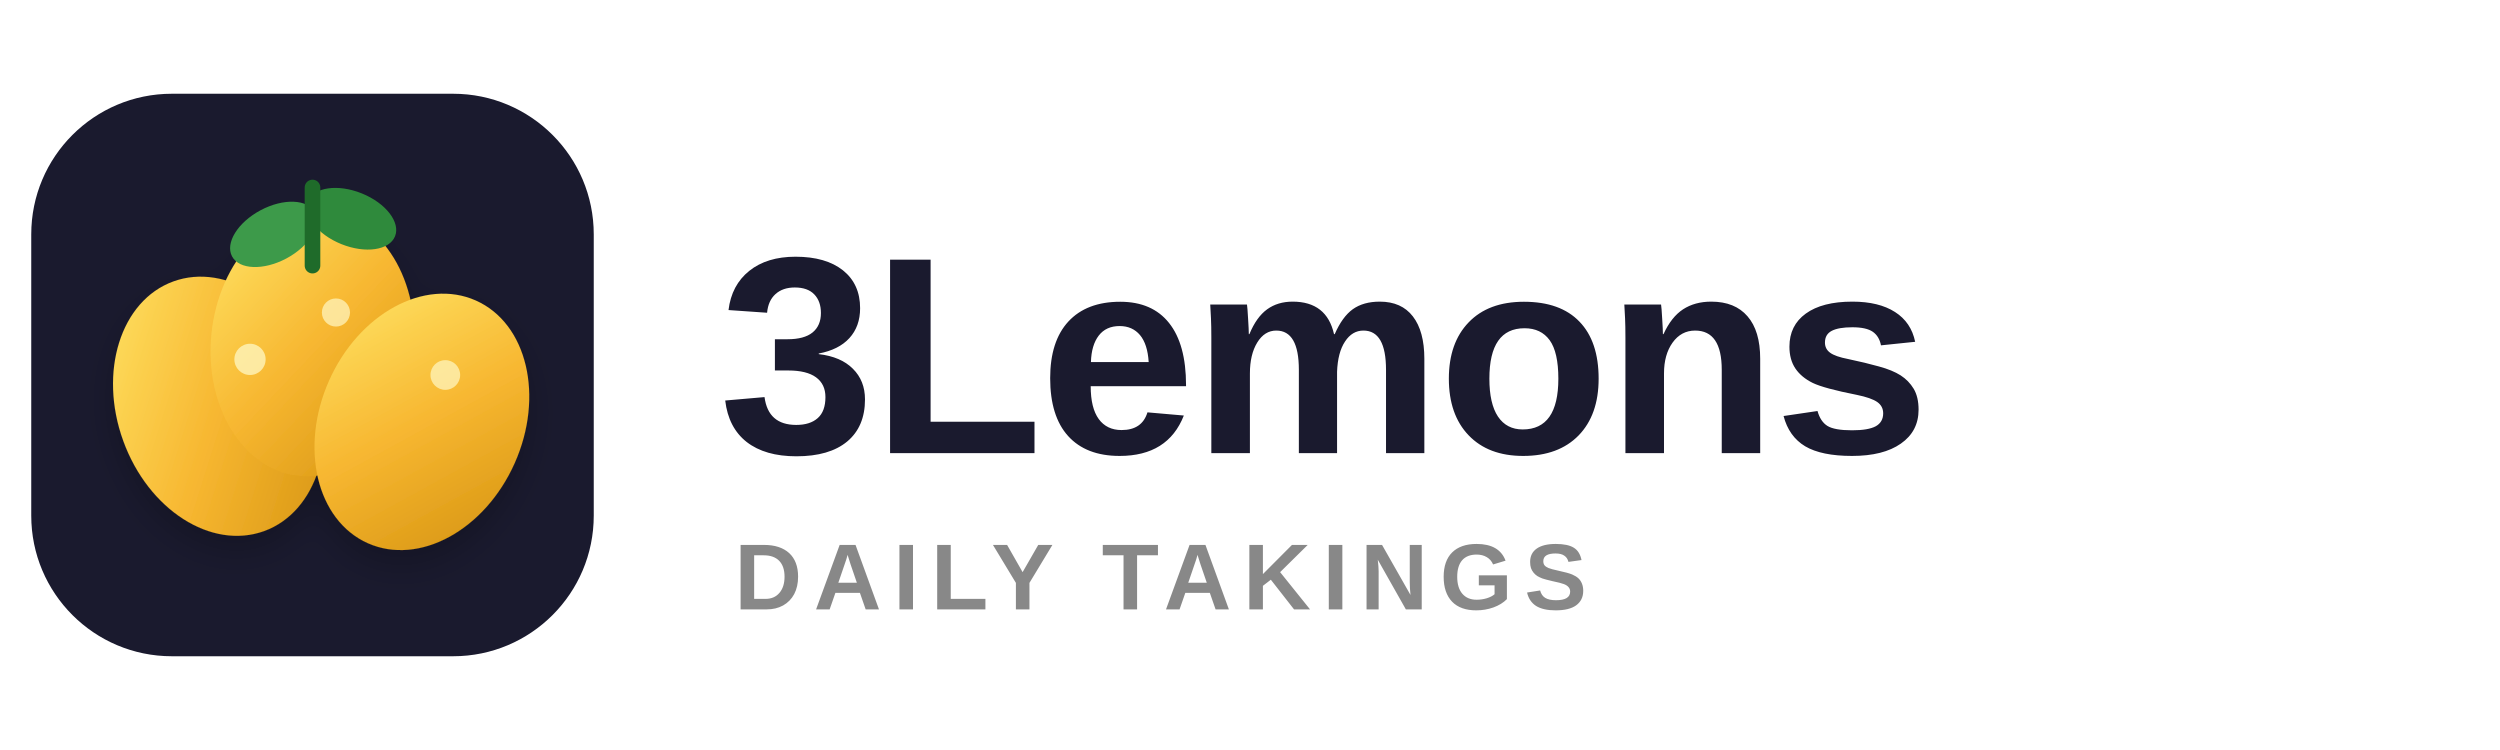
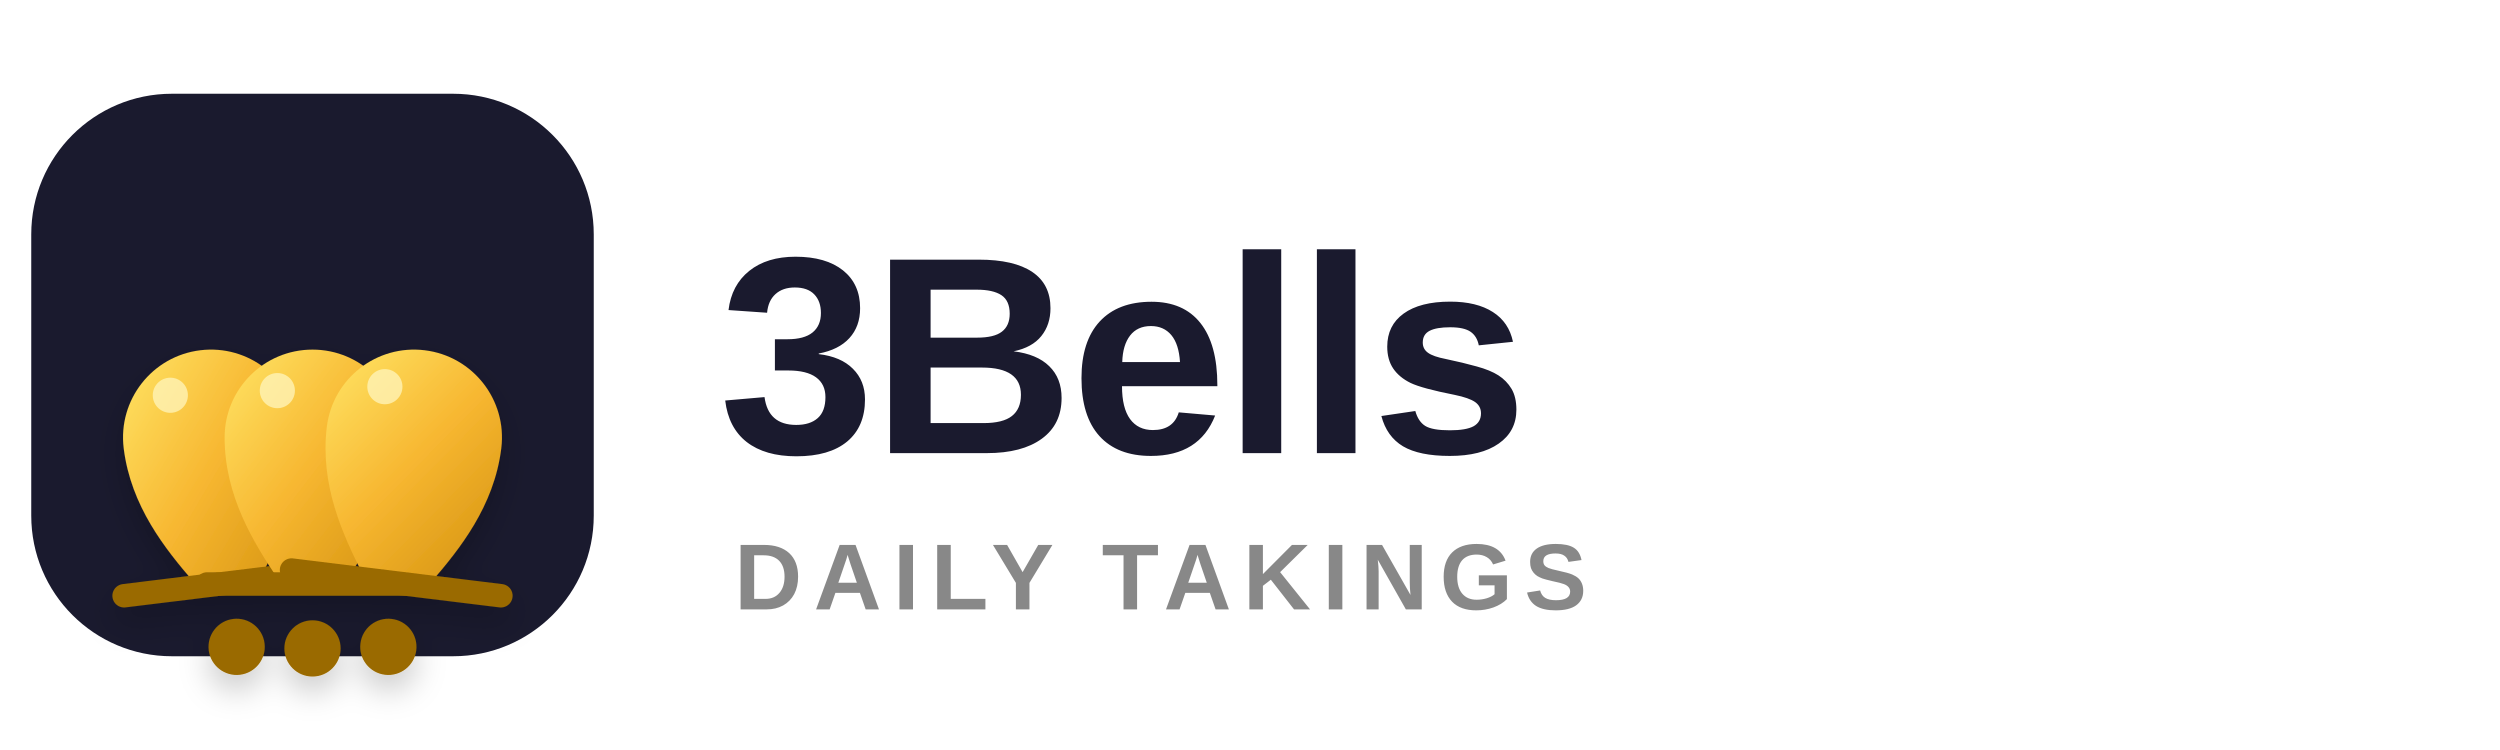
- <svg xmlns="http://www.w3.org/2000/svg" viewBox="0 0 320 96" role="img" aria-label="3Lemons">
+ <svg xmlns="http://www.w3.org/2000/svg" viewBox="0 0 320 96" role="img" aria-label="3Bells">
  <defs>
-     <linearGradient id="lemonGrad" x1="0%" y1="0%" x2="100%" y2="100%">
+     <linearGradient id="bellGrad" x1="0%" y1="0%" x2="100%" y2="100%">
      <stop offset="0%" stop-color="#ffe566" />
      <stop offset="50%" stop-color="#f7b731" />
      <stop offset="100%" stop-color="#d4920f" />
    </linearGradient>
    <filter id="soft" x="-15%" y="-15%" width="130%" height="130%">
      <feDropShadow dx="0" dy="2" stdDeviation="2" flood-opacity="0.2" />
    </filter>
+     <g id="bell">
+       <path d="M-7.5 0 a7.5 7.5 0 0 1 15 0 c0 5 -2.5 9 -4.5 12 h-6 c-2 -3 -4.5 -7 -4.5 -12 Z" fill="url(#bellGrad)" />
+       <path d="M-9 12.5 h18" stroke="#9a6a00" stroke-width="2" stroke-linecap="round" />
+       <circle cx="0" cy="18" r="2.4" fill="#9a6a00" />
+       <circle cx="-3" cy="-4" r="1.5" fill="#fff8c4" opacity="0.7" />
+     </g>
  </defs>
  <rect x="4" y="12" width="72" height="72" rx="18" fill="#1a1a2e" />
  <g filter="url(#soft)">
-     <ellipse cx="28" cy="52" rx="13" ry="17" fill="url(#lemonGrad)" transform="rotate(-20 28 52)" />
-     <ellipse cx="40" cy="44" rx="13" ry="17" fill="url(#lemonGrad)" transform="rotate(6 40 44)" />
-     <ellipse cx="54" cy="54" rx="13" ry="17" fill="url(#lemonGrad)" transform="rotate(24 54 54)" />
+     <use href="#bell" transform="translate(27 56) scale(1.5) rotate(-7 0 0)" />
+     <use href="#bell" transform="translate(40 56) scale(1.5)" />
+     <use href="#bell" transform="translate(53 56) scale(1.5) rotate(7 0 0)" />
  </g>
-   <ellipse cx="35" cy="30" rx="6" ry="3.5" fill="#3d9a4a" transform="rotate(-28 35 30)" />
-   <ellipse cx="45" cy="28" rx="6" ry="3.5" fill="#2f8a3c" transform="rotate(22 45 28)" />
-   <path d="M40 24v10" stroke="#1f6b2a" stroke-width="2" stroke-linecap="round" />
-   <circle cx="32" cy="46" r="2" fill="#fff8c4" opacity="0.75" />
-   <circle cx="43" cy="40" r="1.8" fill="#fff8c4" opacity="0.7" />
-   <circle cx="57" cy="48" r="1.9" fill="#fff8c4" opacity="0.7" />
-   <text x="92" y="58" font-family="Segoe UI, Helvetica Neue, Arial, sans-serif" font-size="36" font-weight="750" fill="#1a1a2e" letter-spacing="-0.5">3Lemons</text>
+   <text x="92" y="58" font-family="Segoe UI, Helvetica Neue, Arial, sans-serif" font-size="36" font-weight="750" fill="#1a1a2e" letter-spacing="-0.5">3Bells</text>
  <text x="94" y="78" font-family="Segoe UI, Helvetica Neue, Arial, sans-serif" font-size="12" font-weight="600" fill="#888" letter-spacing="1.5">DAILY TAKINGS</text>
</svg>
